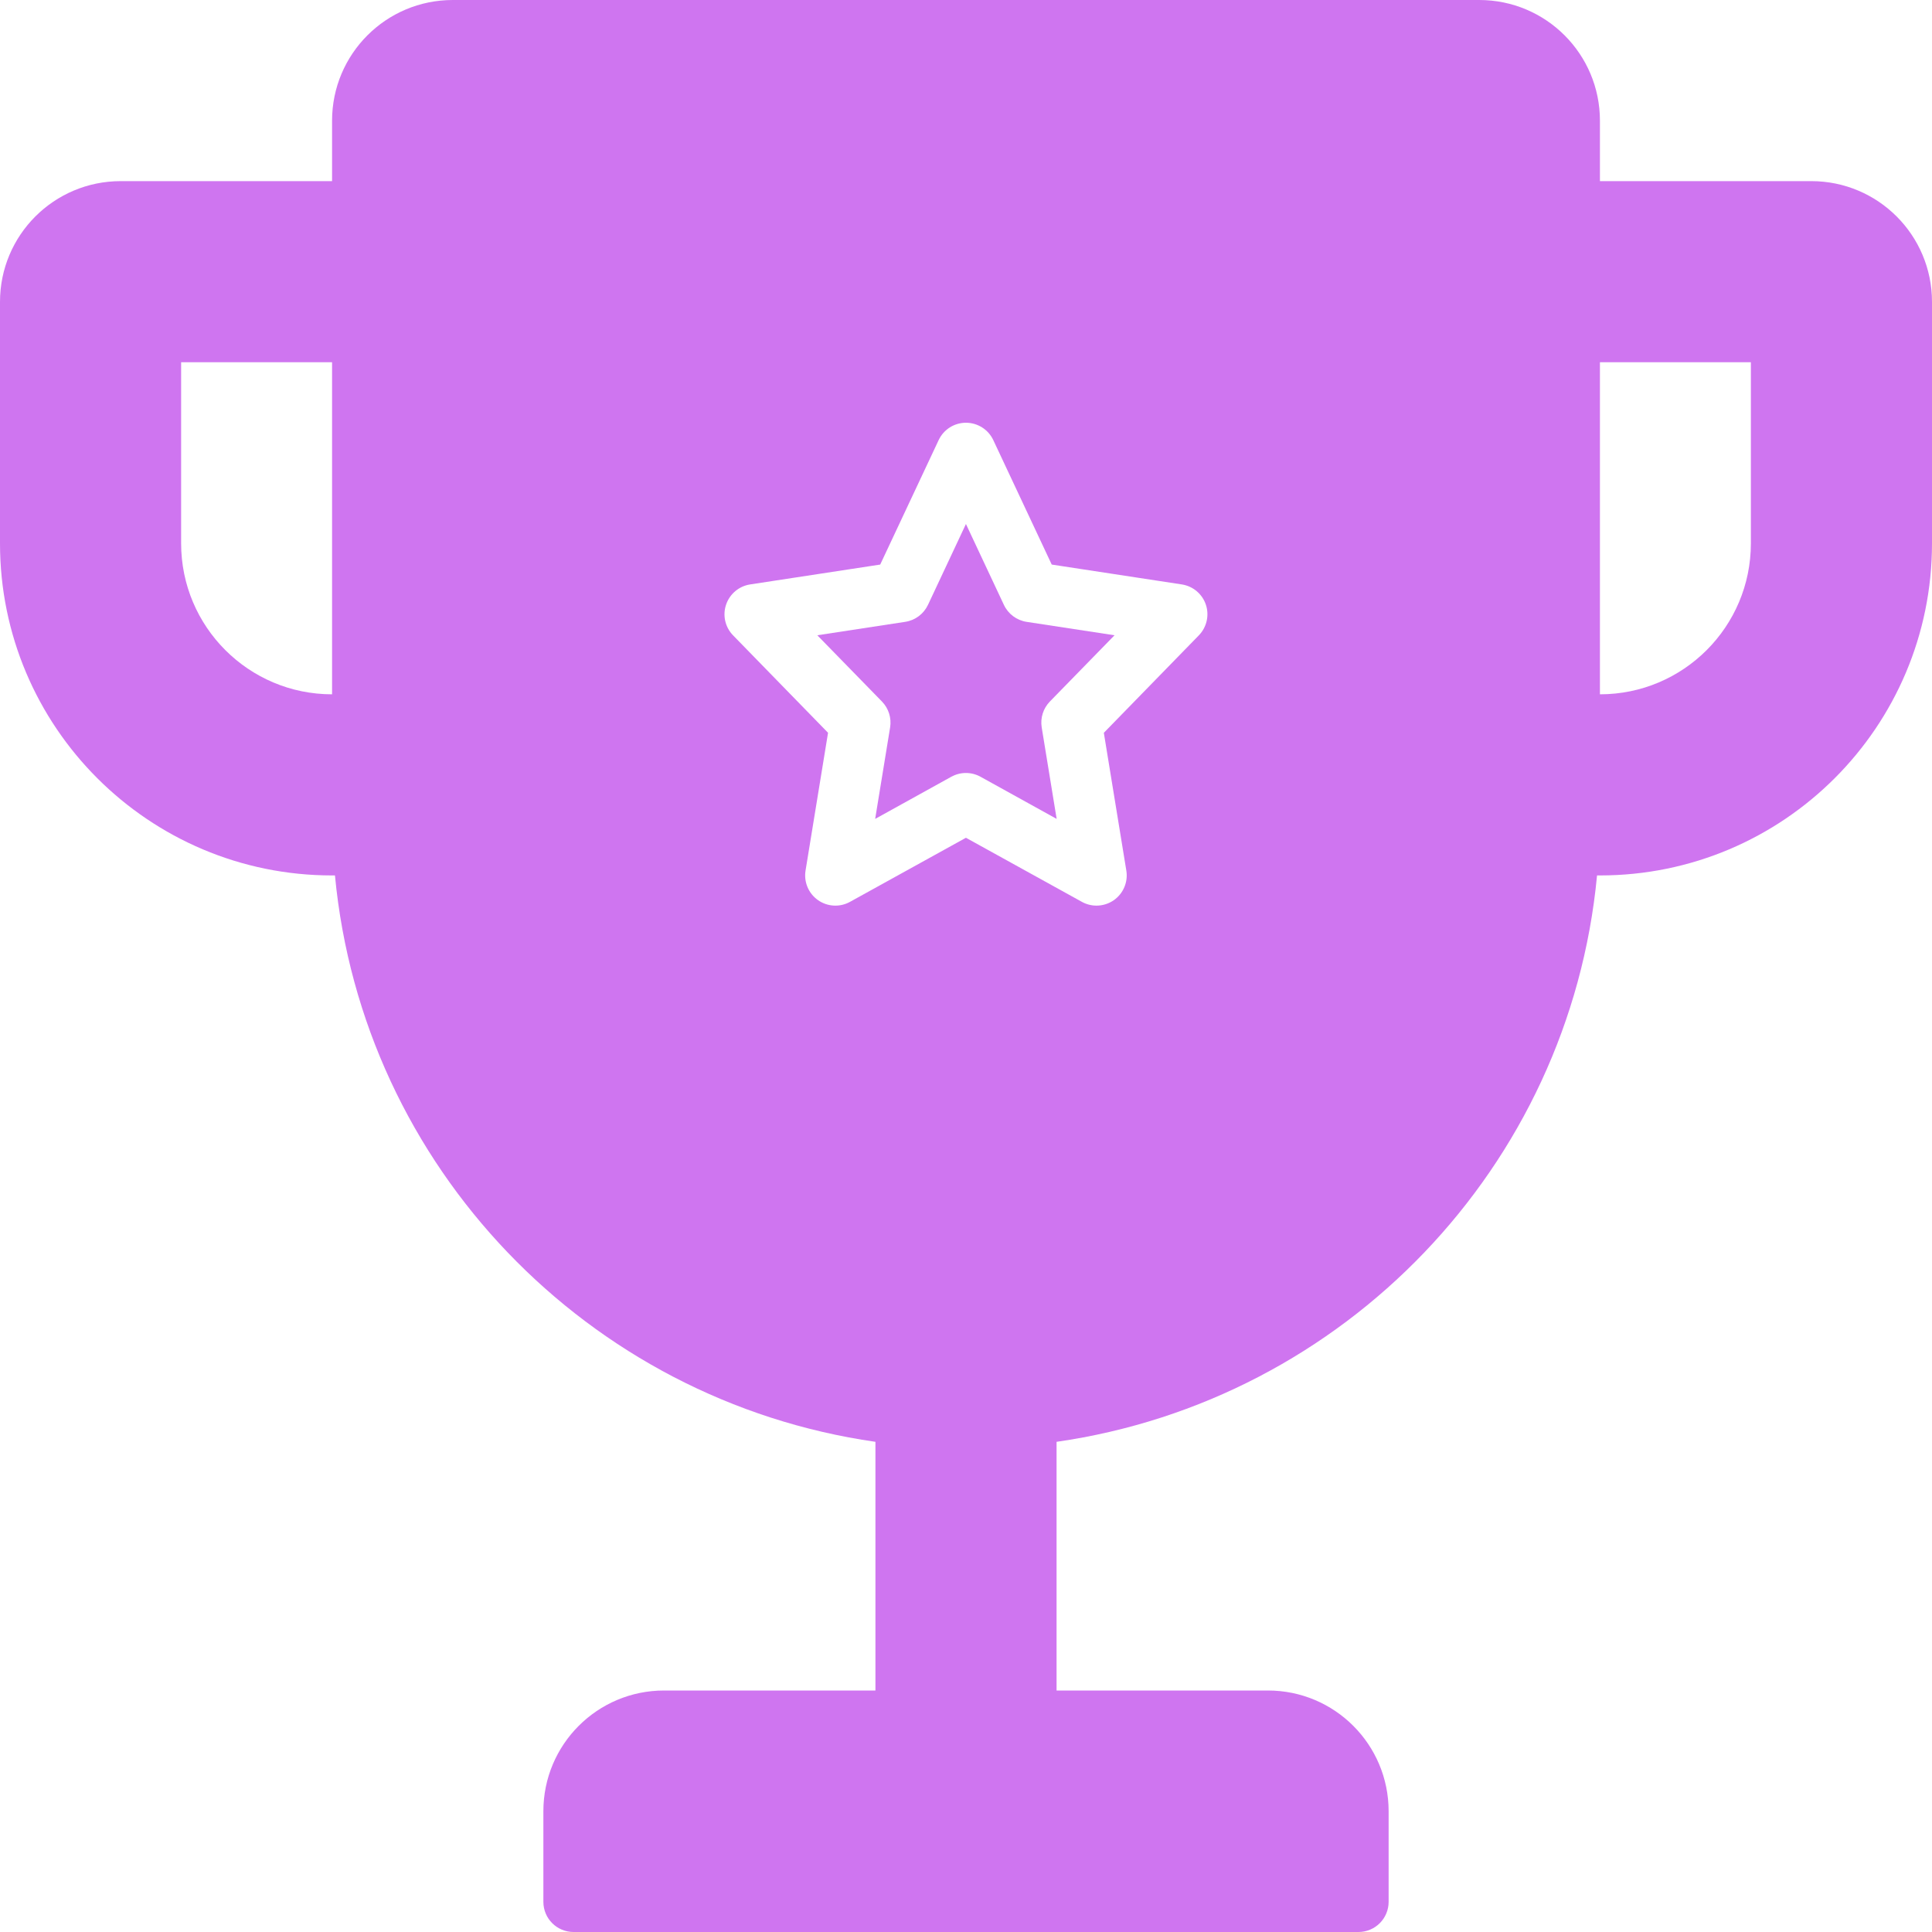
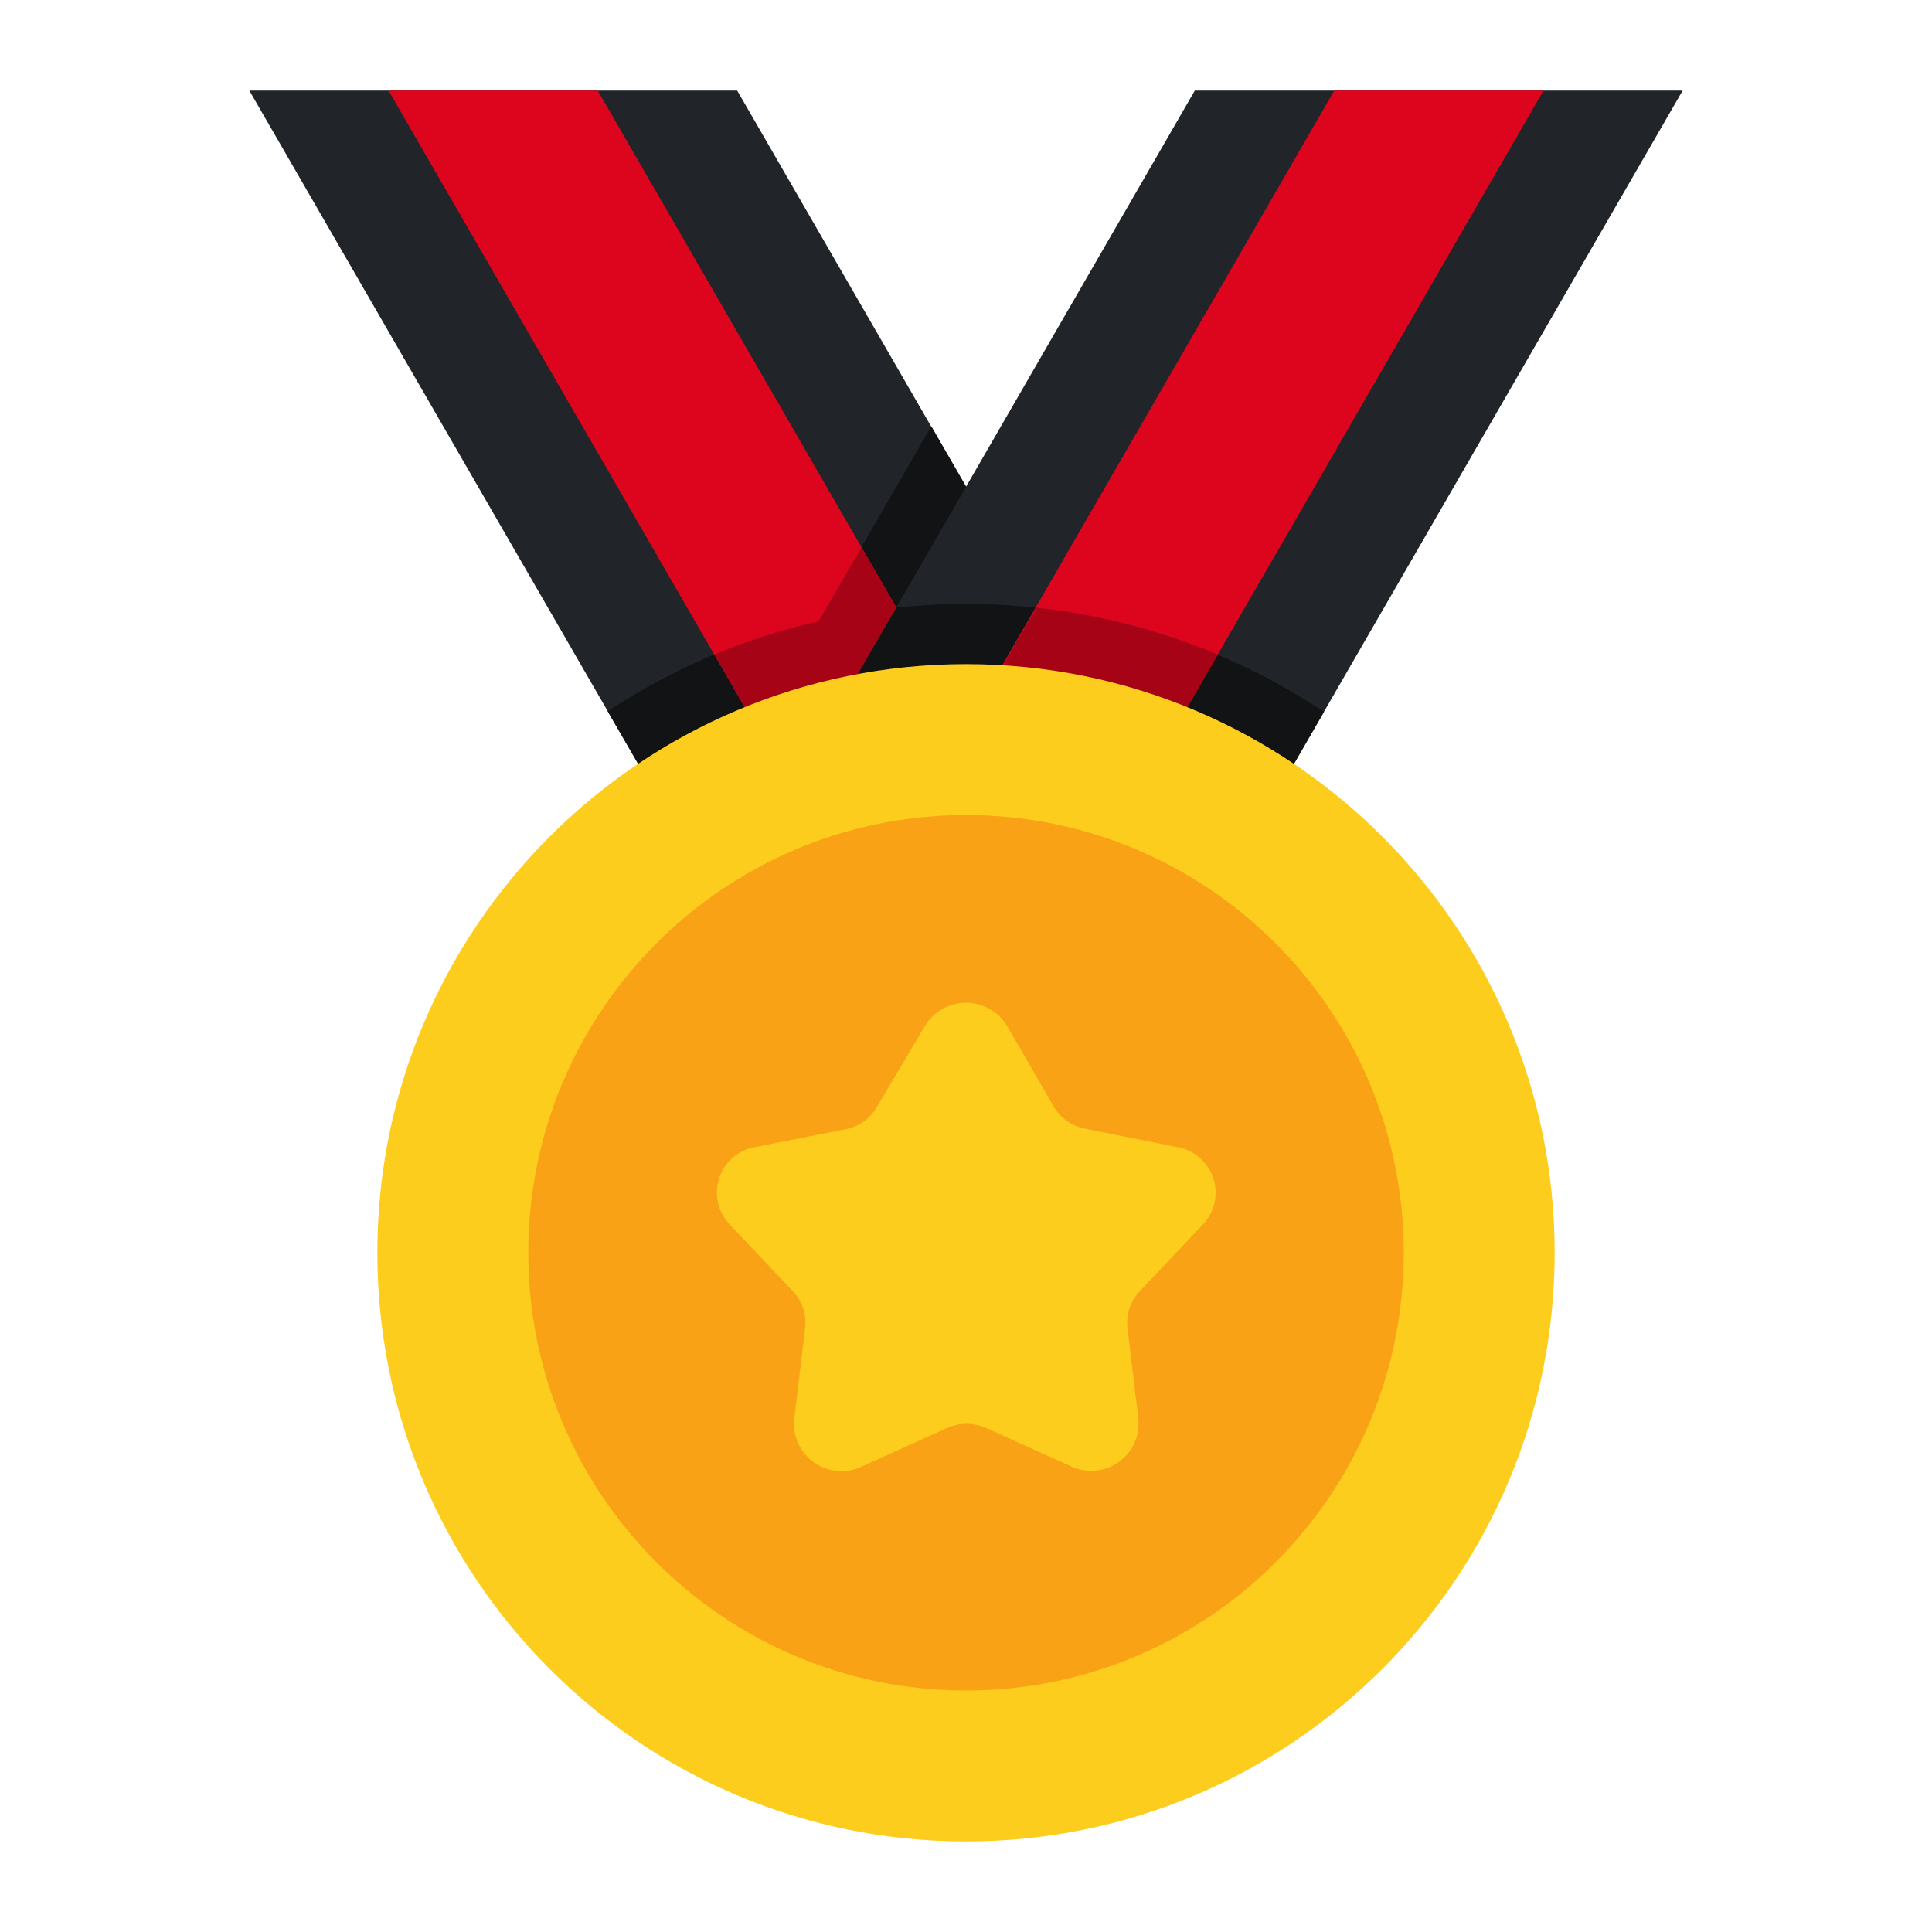
- <svg xmlns="http://www.w3.org/2000/svg" version="1.0" id="Layer_1" viewBox="0 0 64 64" enable-background="new 0 0 64 64" xml:space="preserve" fill="#000000">
+ <svg xmlns="http://www.w3.org/2000/svg" viewBox="0 0 64 64" fill="#000000">
  <g id="SVGRepo_bgCarrier" stroke-width="0" />
  <g id="SVGRepo_tracerCarrier" stroke-linecap="round" stroke-linejoin="round" />
  <g id="SVGRepo_iconCarrier">
-     <g>
-       <path fill="#cf75f0" d="M60,6h-7V4c0-2.211-1.789-4-4-4H15c-2.211,0-4,1.789-4,4v2H4c-2.211,0-4,1.789-4,4v8 c0,6.075,4.925,11,11,11h0.096C12.01,38.66,19.477,46.396,29,47.762V56h-7c-2.211,0-4,1.789-4,4v3c0,0.553,0.447,1,1,1h26 c0.553,0,1-0.447,1-1v-3c0-2.211-1.789-4-4-4h-7v-8.238C44.523,46.396,51.99,38.66,52.904,29H53c6.075,0,11-4.925,11-11v-8 C64,7.789,62.211,6,60,6z M6,18v-6h5v11C8.238,23,6,20.762,6,18z M39.712,21.048l-3.146,3.227l0.745,4.564 c0.062,0.378-0.099,0.758-0.411,0.979C36.728,29.938,36.525,30,36.323,30c-0.166,0-0.333-0.041-0.484-0.125l-3.841-2.123 l-3.841,2.123c-0.336,0.186-0.748,0.163-1.061-0.058s-0.473-0.601-0.411-0.979l0.745-4.564l-3.146-3.227 c-0.262-0.269-0.352-0.66-0.232-1.016s0.427-0.614,0.797-0.671l4.309-0.658l1.936-4.123c0.165-0.352,0.518-0.575,0.905-0.575 s0.74,0.224,0.905,0.575l1.936,4.123l4.309,0.658c0.37,0.057,0.678,0.315,0.797,0.671S39.974,20.779,39.712,21.048z M58,18 c0,2.762-2.238,5-5,5V12h5V18z" />
-       <path fill="#cf75f0" d="M33.255,20.036l-1.257-2.678l-1.257,2.678c-0.142,0.302-0.425,0.514-0.754,0.563l-2.913,0.445l2.141,2.194 c0.222,0.228,0.322,0.546,0.271,0.859l-0.495,3.03l2.522-1.396c0.151-0.083,0.317-0.125,0.484-0.125s0.333,0.042,0.484,0.125 l2.522,1.396l-0.495-3.03c-0.051-0.313,0.05-0.632,0.271-0.859l2.141-2.194L34.009,20.6C33.68,20.55,33.396,20.338,33.255,20.036z" />
+     <g id="Flat">
+       <g id="Color">
+         <polygon fill="#212529" points="8.26 3 25.94 33.62 38.06 26.62 24.42 3 8.26 3" />
+         <path d="M38.06,26.62l-7.21-12.5-3.72,6.44a21.53,21.53,0,0,0-7,3l5.8,10Z" fill="#111315" />
+         <polygon fill="#dd051d" points="34.6 28.62 29.4 31.62 12.87 3 19.8 3 34.6 28.62" />
+         <polygon fill="#212529" points="39.58 3 25.94 26.62 38.06 33.62 55.74 3 39.58 3" />
+         <path d="M34.6,28.62l-6.06-10.5-1.42,2.46a21.44,21.44,0,0,0-3.46,1.1l5.74,9.94Z" fill="#a60416" />
+         <path d="M43.86,23.58a21.46,21.46,0,0,0-14.17-3.45l-3.75,6.49,12.12,7Z" fill="#111315" />
+         <polygon fill="#dd051d" points="51.13 3 34.6 31.62 29.4 28.62 44.2 3 51.13 3" />
+         <path d="M34.6,31.62l5.74-9.94a21.41,21.41,0,0,0-6-1.55L29.4,28.62Z" fill="#a60416" />
+         <circle cx="32" cy="41.5" fill="#fccd1d" r="19.5" />
+         <circle cx="32" cy="41.5" fill="#f9a215" r="14.5" />
+         <path d="M33.37,34l1.52,2.63a1.54,1.54,0,0,0,1.06.76L39,38a1.53,1.53,0,0,1,.85,2.56l-2.1,2.22a1.5,1.5,0,0,0-.4,1.22l.36,3a1.57,1.57,0,0,1-2.22,1.58l-2.81-1.27a1.6,1.6,0,0,0-1.32,0l-2.81,1.27A1.57,1.57,0,0,1,26.31,47l.36-3a1.5,1.5,0,0,0-.4-1.22l-2.1-2.22A1.53,1.53,0,0,1,25,38l3-.59a1.54,1.54,0,0,0,1.06-.76L30.63,34A1.59,1.59,0,0,1,33.37,34Z" fill="#fccd1d" />
+       </g>
    </g>
  </g>
</svg>
